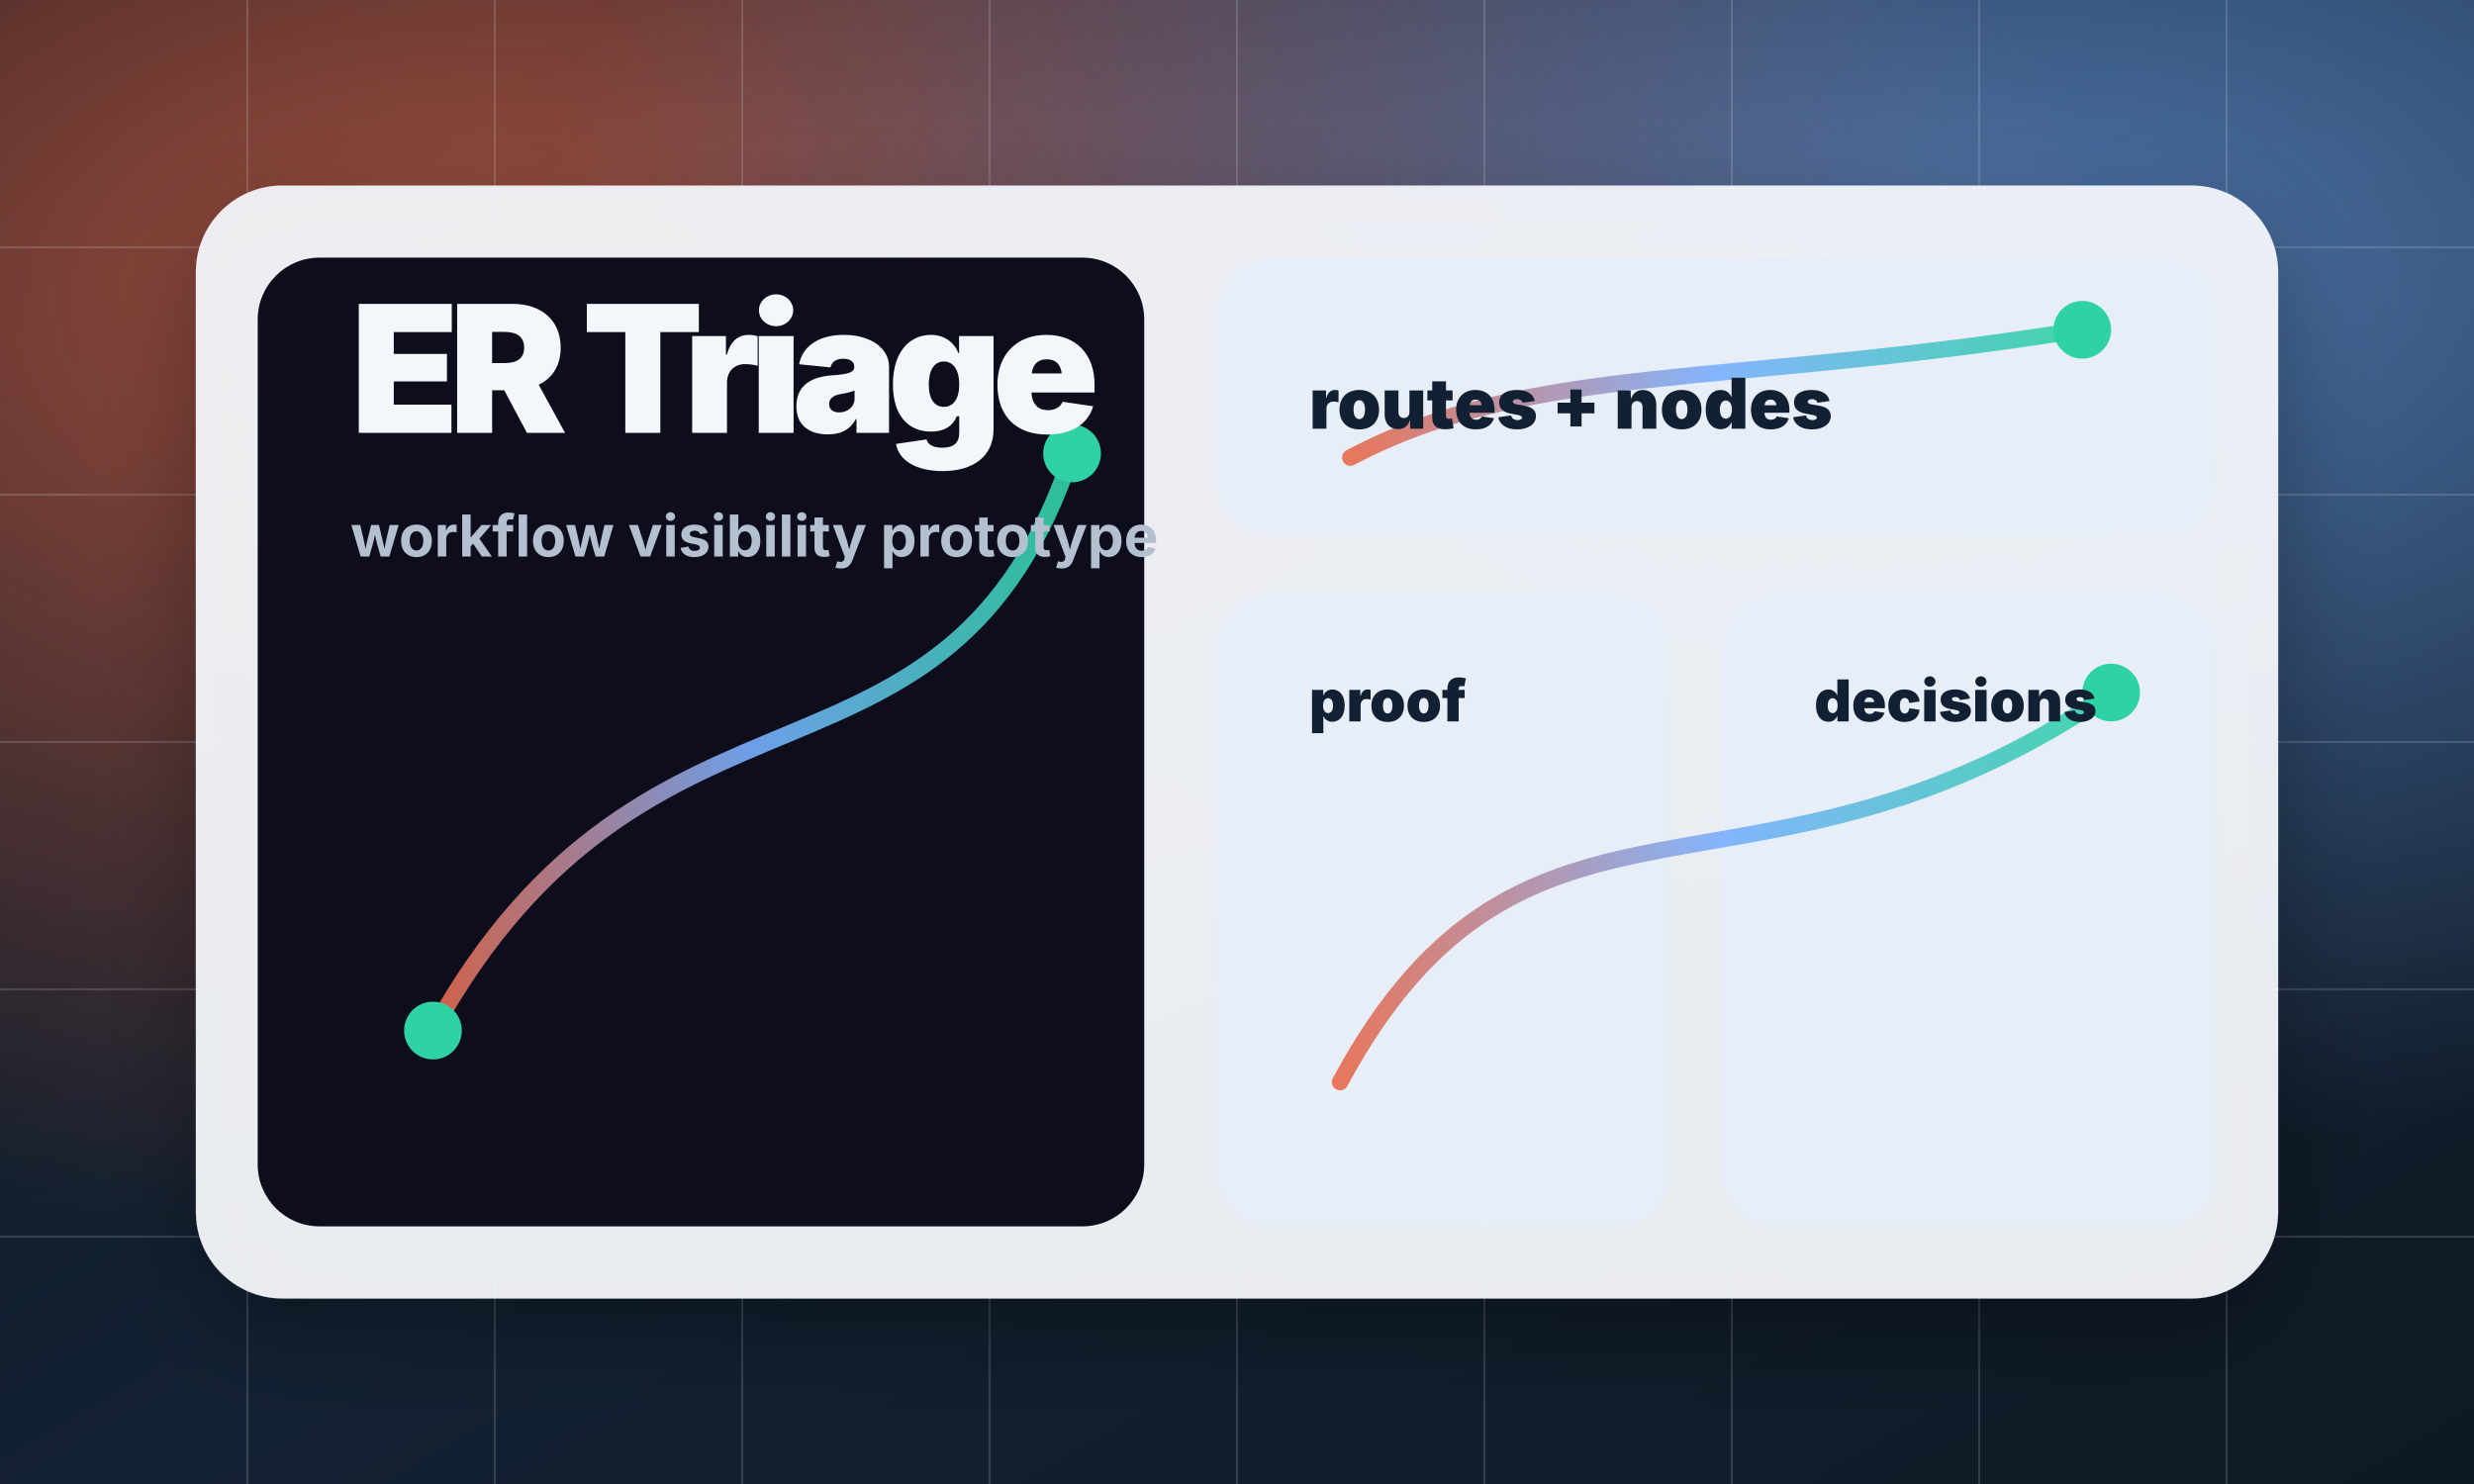
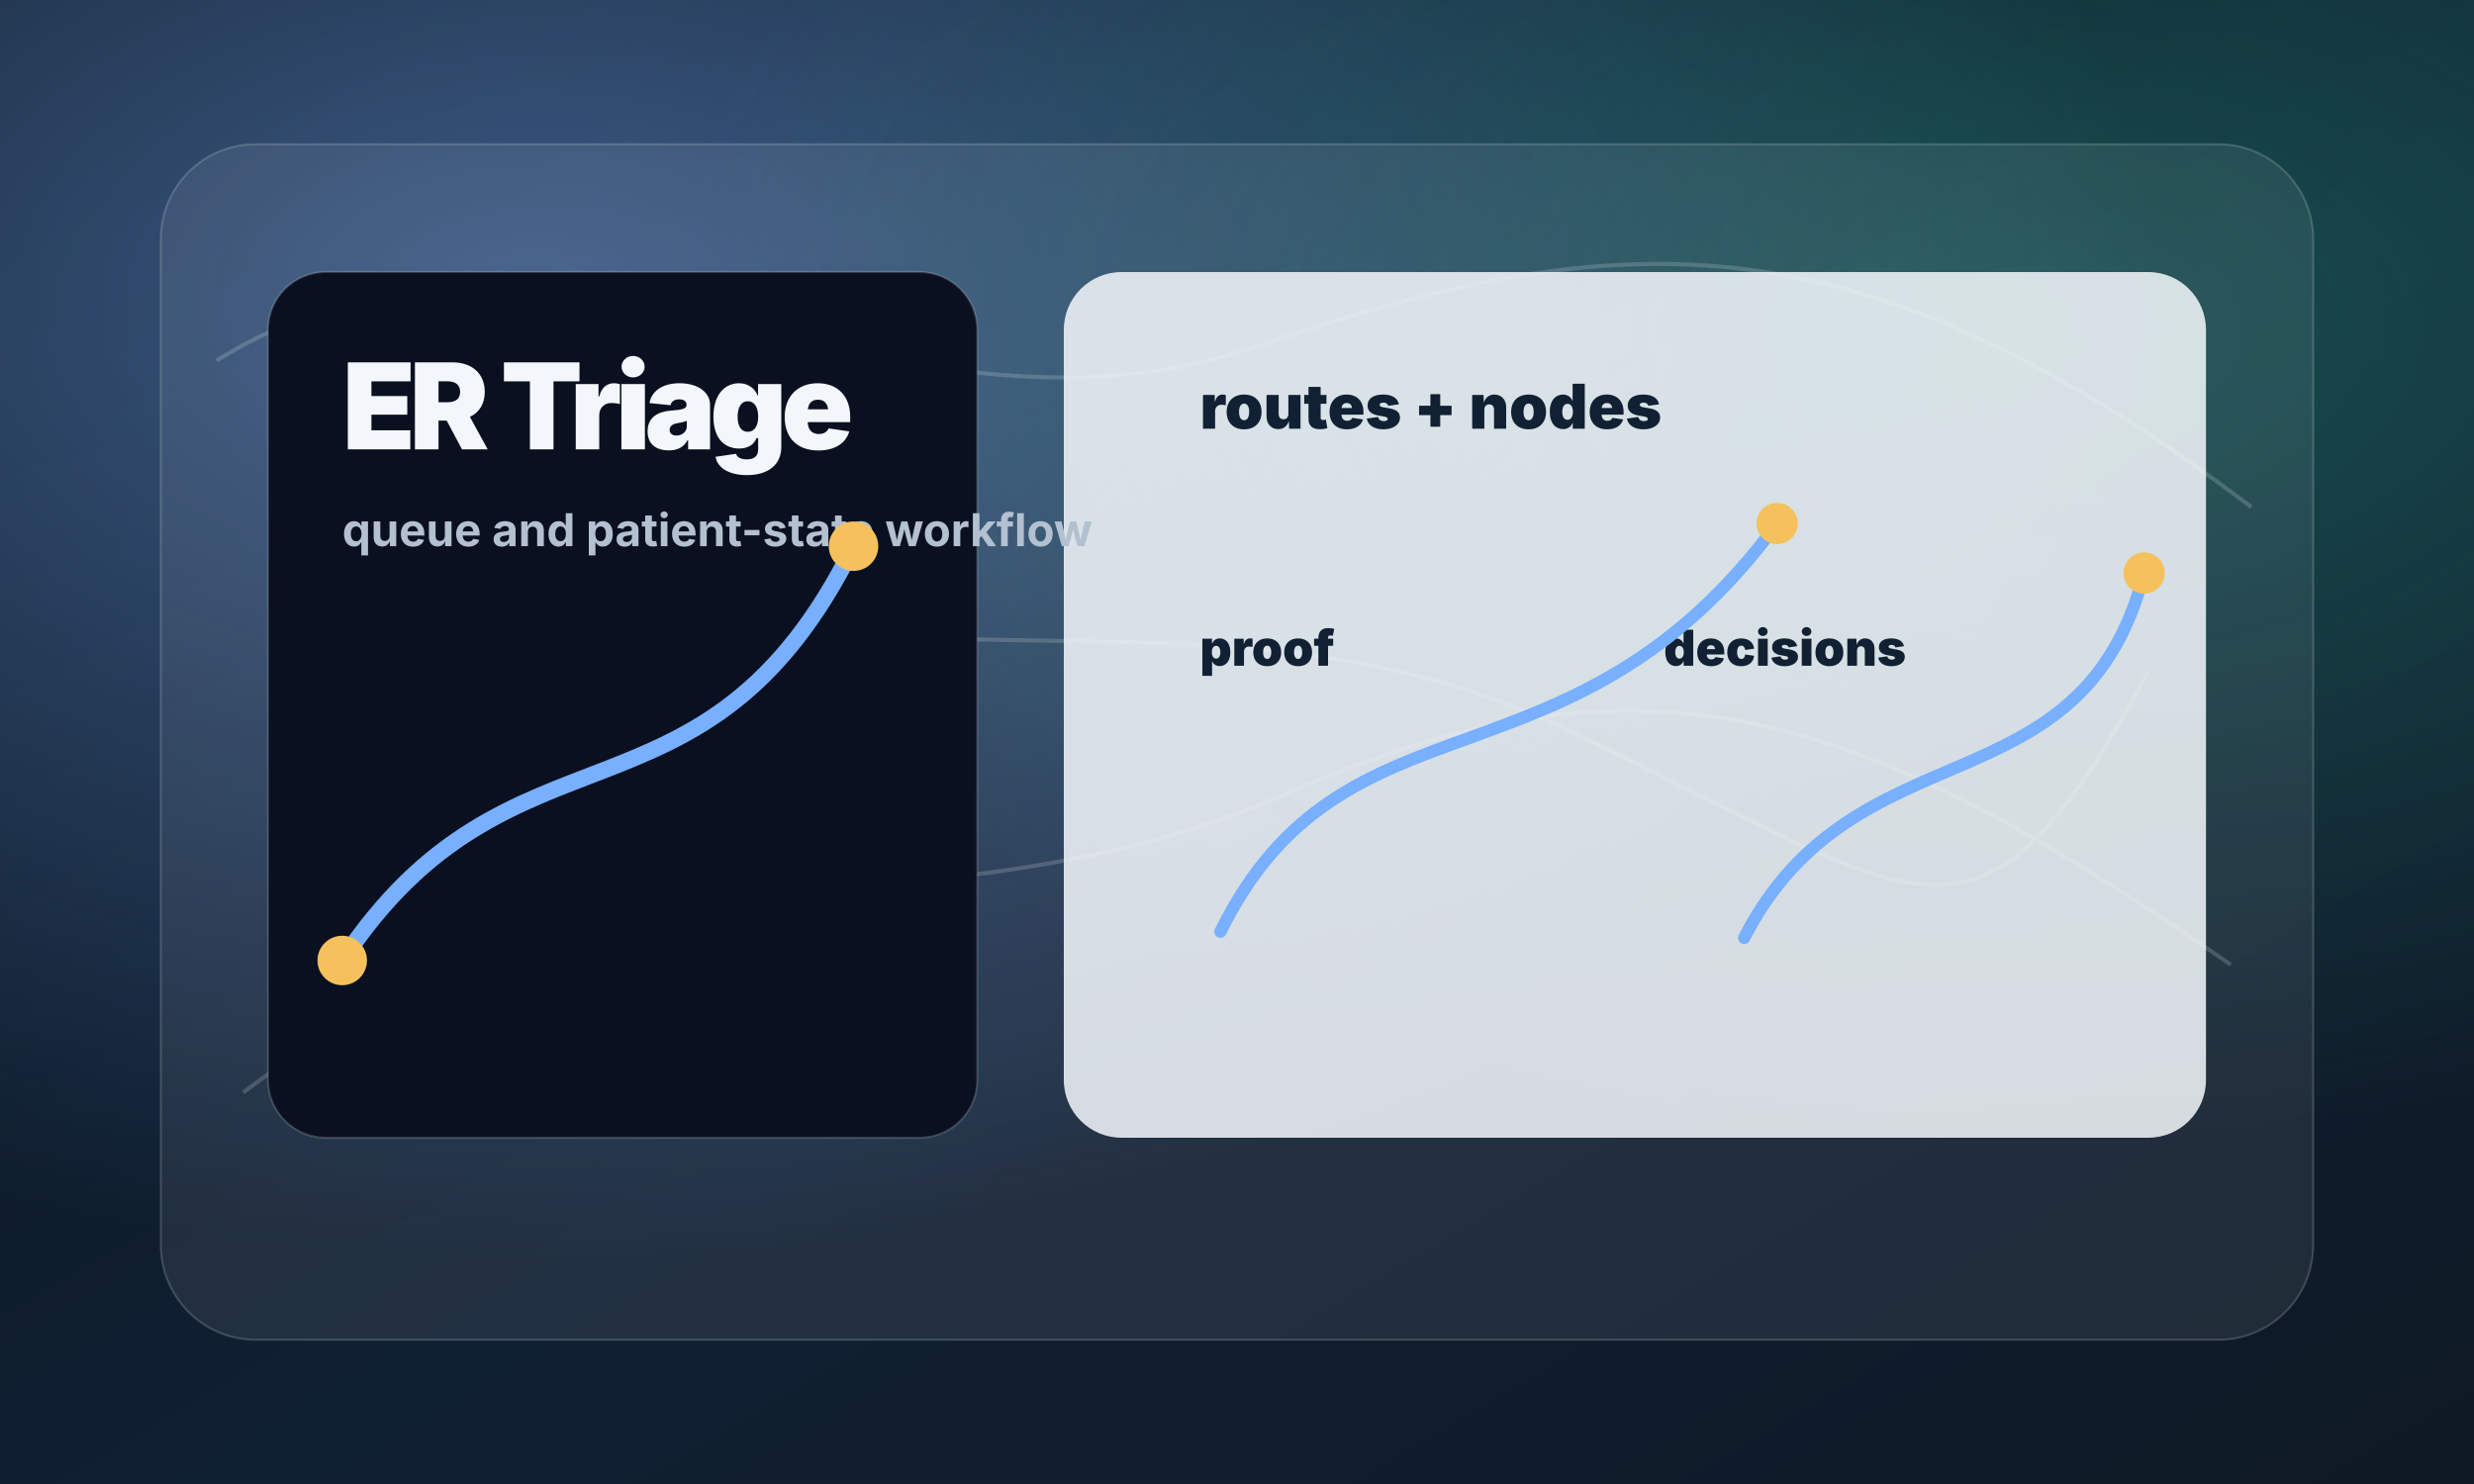
- <svg xmlns="http://www.w3.org/2000/svg" width="1200" height="720" viewBox="0 0 1200 720" role="img" aria-label="ER Triage preview">
+ <svg xmlns="http://www.w3.org/2000/svg" viewBox="0 0 1200 720" role="img" aria-label="ER Triage proof visual">
  <defs>
    <linearGradient id="bg" x1="0" y1="0" x2="1" y2="1">
-       <stop offset="0" stop-color="#08111A" />
-       <stop offset="0.52" stop-color="#132233" />
-       <stop offset="1" stop-color="#0F1925" />
+       <stop offset="0%" stop-color="#08111A" />
+       <stop offset="55%" stop-color="#102033" />
+       <stop offset="100%" stop-color="#0F1925" />
    </linearGradient>
-     <radialGradient id="g1" cx="20%" cy="20%" r="65%">
-       <stop offset="0" stop-color="#E76A4C" stop-opacity="0.68" />
-       <stop offset="1" stop-color="#E76A4C" stop-opacity="0" />
+     <radialGradient id="glowA" cx="22%" cy="20%" r="65%">
+       <stop offset="0%" stop-color="#78AFFF" stop-opacity="0.45" />
+       <stop offset="100%" stop-color="#78AFFF" stop-opacity="0" />
    </radialGradient>
-     <radialGradient id="g2" cx="82%" cy="18%" r="60%">
-       <stop offset="0" stop-color="#78AFFF" stop-opacity="0.58" />
-       <stop offset="1" stop-color="#78AFFF" stop-opacity="0" />
+     <radialGradient id="glowB" cx="82%" cy="22%" r="55%">
+       <stop offset="0%" stop-color="#2FD3A3" stop-opacity="0.26" />
+       <stop offset="100%" stop-color="#2FD3A3" stop-opacity="0" />
    </radialGradient>
-     <linearGradient id="line" x1="0" y1="0" x2="1" y2="0">
-       <stop offset="0" stop-color="#E76A4C" />
-       <stop offset="0.5" stop-color="#78AFFF" />
-       <stop offset="1" stop-color="#2FD3A3" />
-     </linearGradient>
-     <filter id="shadow">
-       <feDropShadow dx="0" dy="18" stdDeviation="24" flood-color="#000" flood-opacity="0.35" />
-     </filter>
  </defs>
  <rect width="1200" height="720" fill="url(#bg)" />
-   <rect width="1200" height="720" fill="url(#g1)" />
-   <rect width="1200" height="720" fill="url(#g2)" />
-   <g opacity="0.16" stroke="#F3F7FB" stroke-width="1">
-     <path d="M0 120H1200M0 240H1200M0 360H1200M0 480H1200M0 600H1200" />
-     <path d="M120 0V720M240 0V720M360 0V720M480 0V720M600 0V720M720 0V720M840 0V720M960 0V720M1080 0V720" />
+   <rect width="1200" height="720" fill="url(#glowA)" />
+   <rect width="1200" height="720" fill="url(#glowB)" />
+   <g opacity="0.18" stroke="#F3F7FB" stroke-width="2" fill="none">
+     <path d="M105 175 C265 75 430 230 610 168 S905 105 1092 246" />
+     <path d="M118 530 C298 394 448 462 624 385 S904 345 1082 468" />
+     <path d="M248 260 C418 354 584 270 760 354 S958 480 1042 326" />
  </g>
-   <g filter="url(#shadow)">
-     <rect x="95" y="90" width="1010" height="540" rx="42" fill="#F3F7FB" opacity="0.94" />
-     <rect x="125" y="125" width="430" height="470" rx="30" fill="#08111A" />
-     <rect x="590" y="125" width="485" height="135" rx="26" fill="#E7EEF7" />
-     <rect x="590" y="288" width="220" height="307" rx="26" fill="#E7EEF7" />
-     <rect x="835" y="288" width="240" height="307" rx="26" fill="#E7EEF7" />
+   <g font-family="Inter, Arial, sans-serif">
+     <rect x="78" y="70" width="1044" height="580" rx="46" fill="rgba(243,247,251,0.08)" stroke="rgba(243,247,251,0.18)" />
+     <rect x="130" y="132" width="344" height="420" rx="28" fill="#0A1020" stroke="rgba(243,247,251,0.18)" />
+     <rect x="516" y="132" width="554" height="420" rx="28" fill="rgba(243,247,251,0.86)" />
+     <text x="166" y="218" font-size="58" font-weight="900" fill="#F3F7FB" letter-spacing="-3">ER Triage</text>
+     <text x="166" y="265" font-size="22" font-weight="700" fill="#B3C0D0">queue and patient-state workflow</text>
+     <path d="M166 466 C248 342 342 410 414 265" fill="none" stroke="#78AFFF" stroke-width="8" stroke-linecap="round" />
+     <circle cx="166" cy="466" r="12" fill="#F4C15D" />
+     <circle cx="414" cy="265" r="12" fill="#F4C15D" />
+     <text x="582" y="208" font-size="30" font-weight="900" fill="#122033">routes + nodes</text>
+     <text x="582" y="323" font-size="24" font-weight="900" fill="#122033">proof</text>
+     <text x="807" y="323" font-size="24" font-weight="900" fill="#122033">decisions</text>
+     <path d="M592 452 C652 330 762 390 862 254" fill="none" stroke="#78AFFF" stroke-width="6" stroke-linecap="round" />
+     <path d="M846 455 C900 350 1010 395 1040 278" fill="none" stroke="#78AFFF" stroke-width="6" stroke-linecap="round" />
+     <circle cx="862" cy="254" r="10" fill="#F4C15D" />
+     <circle cx="1040" cy="278" r="10" fill="#F4C15D" />
  </g>
-   <g fill="none" stroke="url(#line)" stroke-width="8" stroke-linecap="round" opacity="0.9">
-     <path d="M210 500 C315 310, 460 400, 520 220" />
-     <path d="M655 222 C742 176, 836 188, 1010 160" />
-     <path d="M650 525 C740 358, 850 455, 1024 336" />
-   </g>
-   <g fill="#2FD3A3">
-     <circle cx="210" cy="500" r="14" />
-     <circle cx="520" cy="220" r="14" />
-     <circle cx="1010" cy="160" r="14" />
-     <circle cx="1024" cy="336" r="14" />
-   </g>
-   <text x="170" y="210" font-family="Inter, Arial" font-size="86" font-weight="900" letter-spacing="-5" fill="#F3F7FB">ER Triage</text>
-   <text x="170" y="270" font-family="Inter, Arial" font-size="28" font-weight="700" fill="#B3C0D0">workflow visibility prototype</text>
-   <text x="635" y="208" font-family="Inter, Arial" font-size="34" font-weight="900" fill="#122033">routes + nodes</text>
-   <text x="635" y="350" font-family="Inter, Arial" font-size="28" font-weight="900" fill="#122033">proof</text>
-   <text x="880" y="350" font-family="Inter, Arial" font-size="28" font-weight="900" fill="#122033">decisions</text>
</svg>
